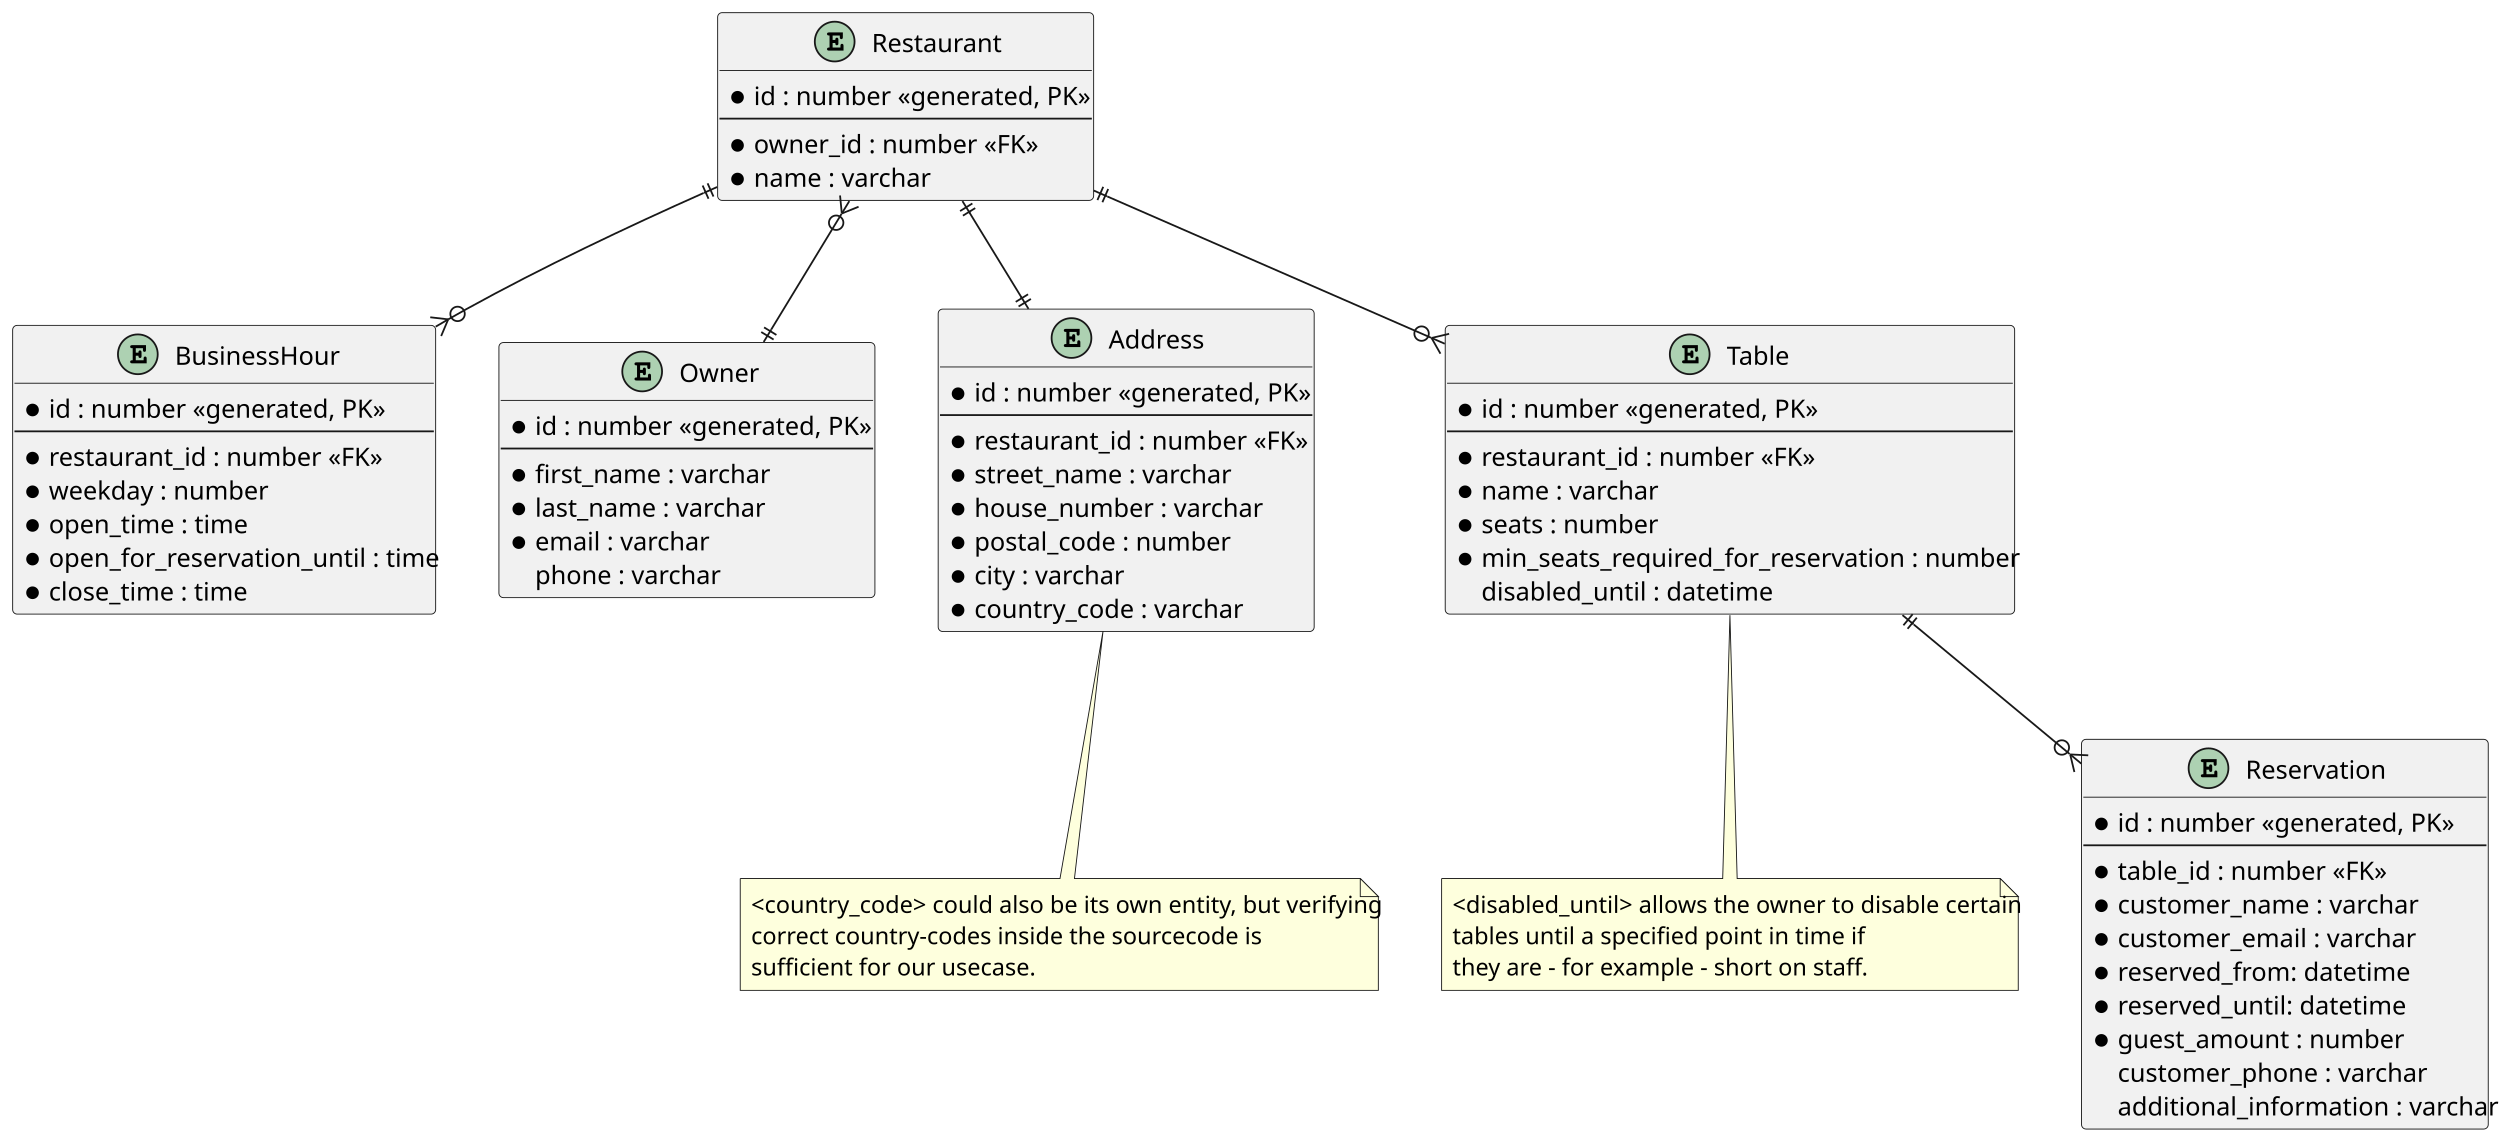
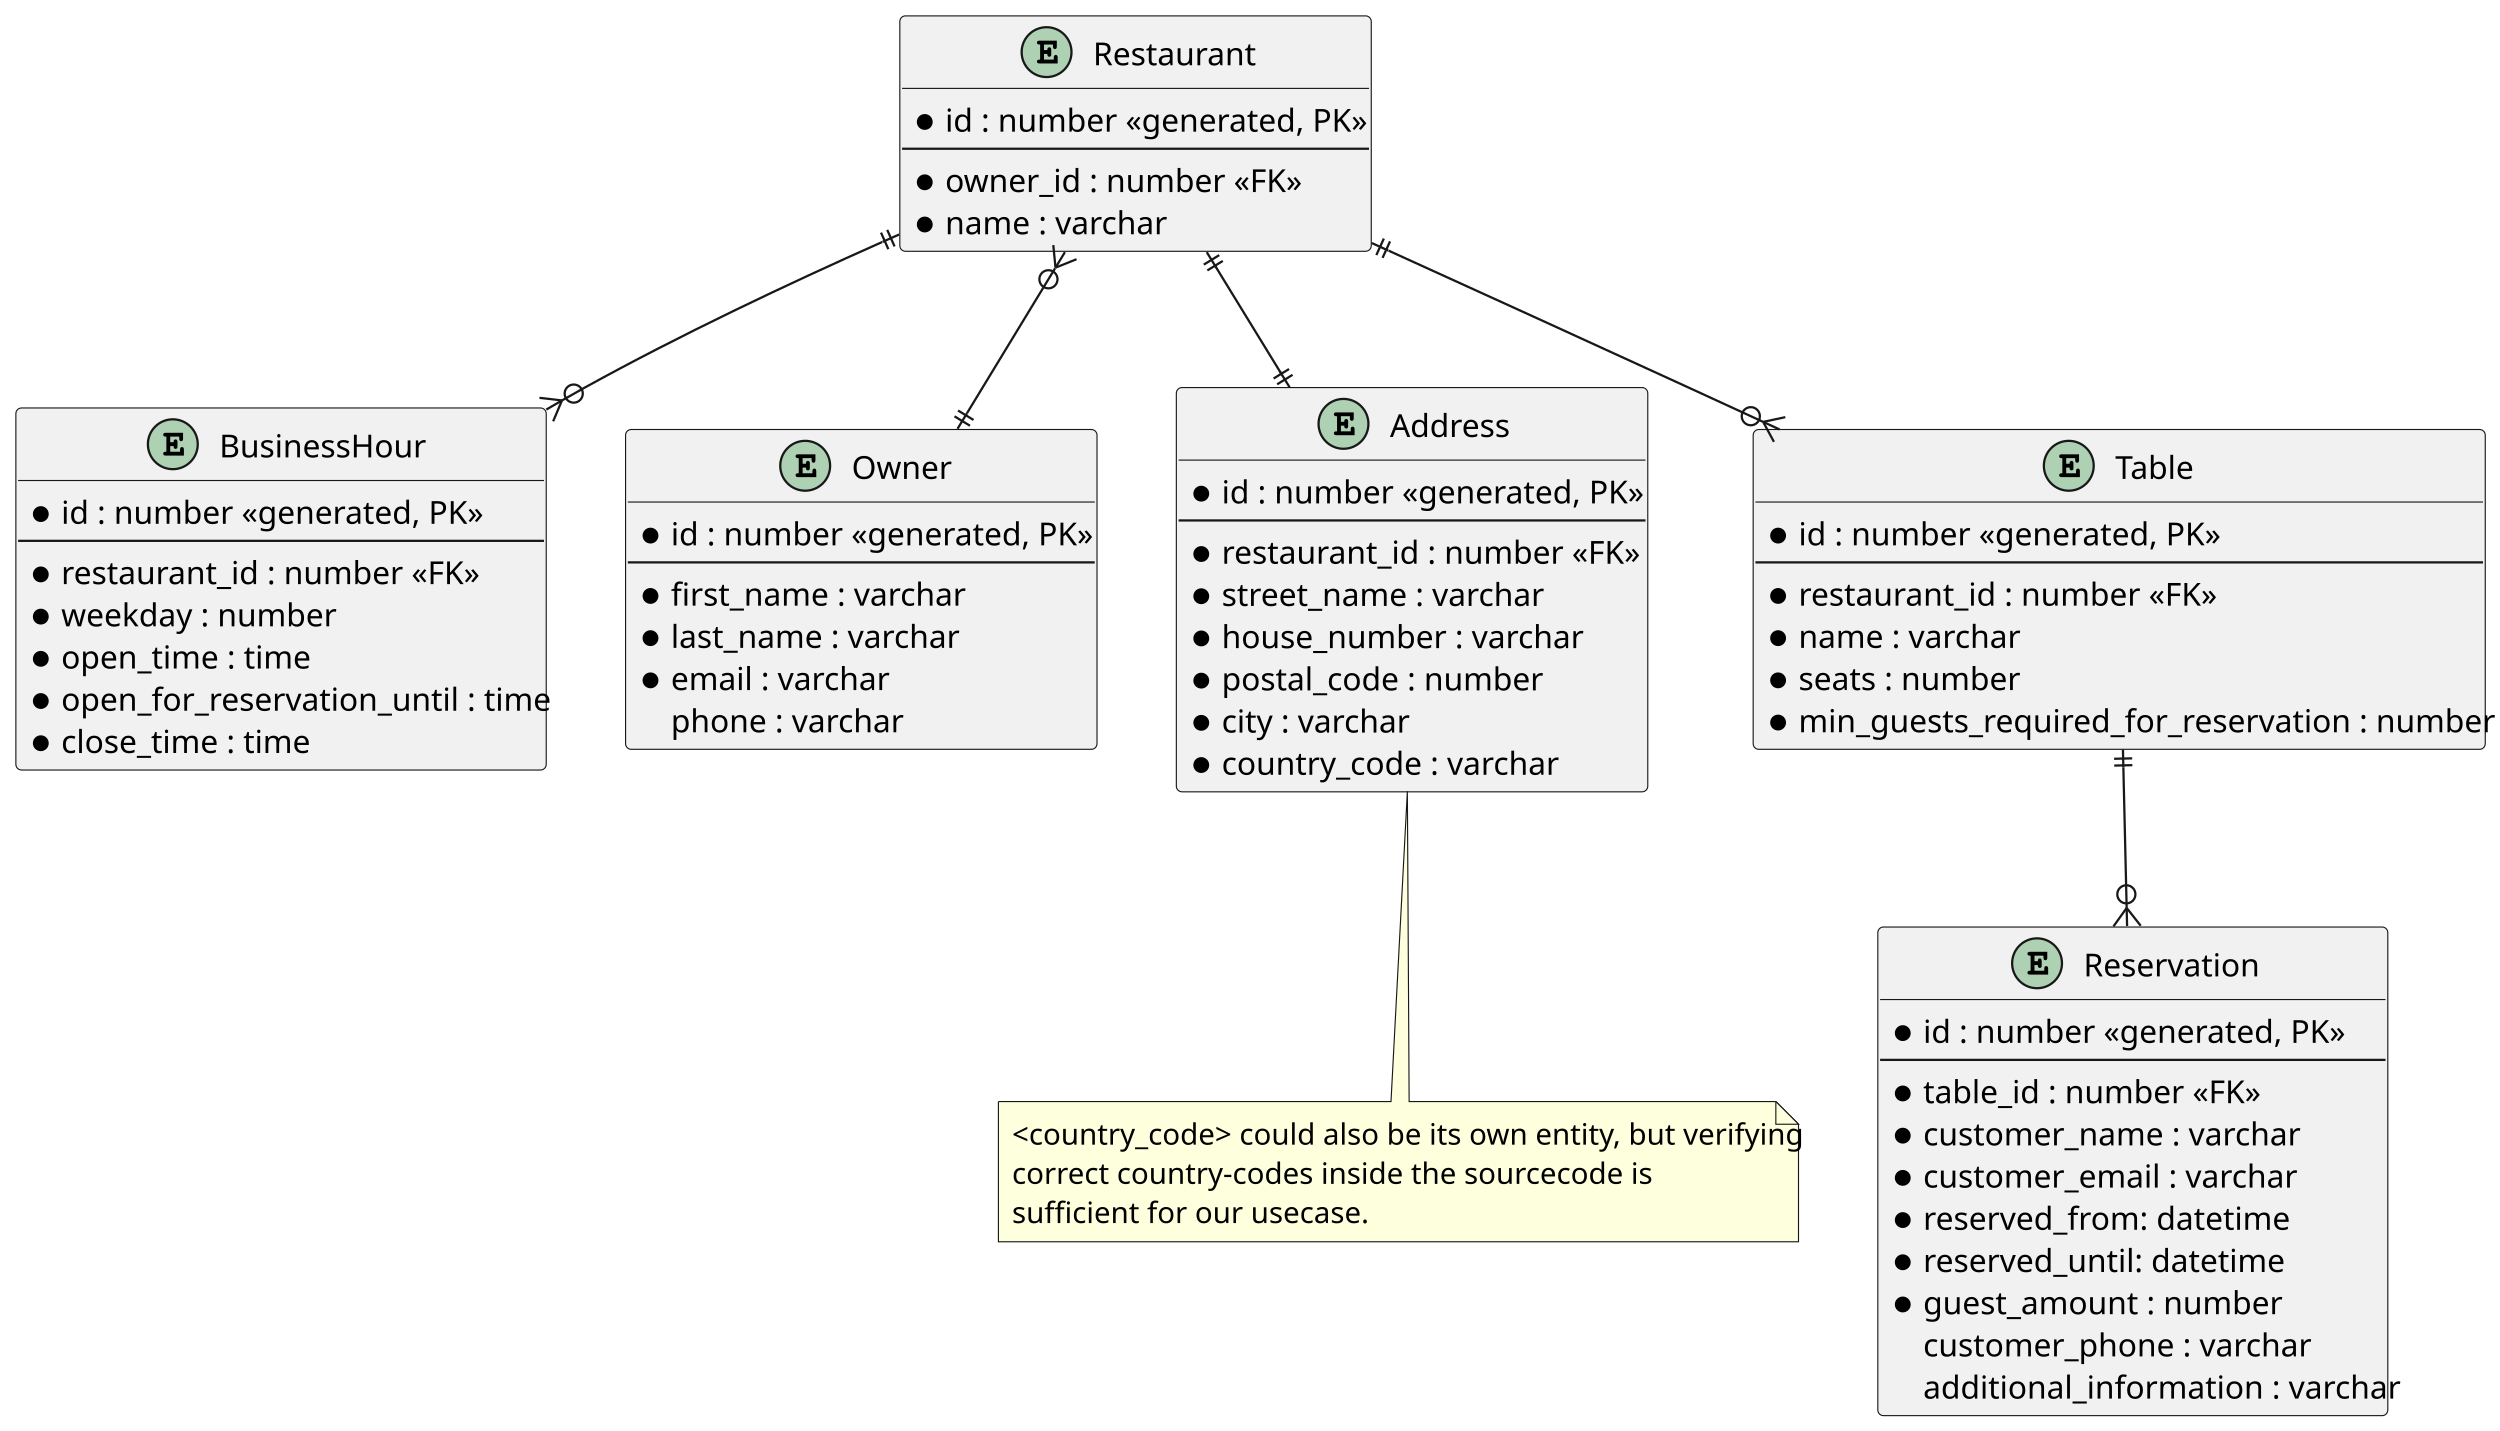
- <svg xmlns="http://www.w3.org/2000/svg" contentStyleType="text/css" height="631px" preserveAspectRatio="none" style="width:1383px;height:631px;background:#FFFFFF;" version="1.1" viewBox="0 0 1383 631" width="1383px" zoomAndPan="magnify">
+ <svg xmlns="http://www.w3.org/2000/svg" contentStyleType="text/css" height="631px" preserveAspectRatio="none" style="width:1103px;height:631px;background:#FFFFFF;" version="1.1" viewBox="0 0 1103 631" width="1103px" zoomAndPan="magnify">
  <defs />
  <g>
    <g id="elem_Restaurant">
      <rect codeLine="2" fill="#F1F1F1" height="103.863" id="Restaurant" rx="2.5" ry="2.5" style="stroke:#181818;stroke-width:0.5;" width="208" x="397" y="7" />
      <ellipse cx="461.75" cy="23" fill="#ADD1B2" rx="11" ry="11" style="stroke:#181818;stroke-width:1.0;" />
      <path d="M460.609,23.797 L460.609,26.297 L464.938,26.297 L464.938,25.375 Q464.938,24.766 465.172,24.5 Q465.422,24.234 465.797,24.234 Q466.172,24.234 466.406,24.5 Q466.641,24.766 466.641,25.375 L466.641,28 L458.641,28 Q458.016,28 457.75,27.766 Q457.5,27.531 457.5,27.141 Q457.5,26.766 457.766,26.531 Q458.031,26.297 458.641,26.297 L458.906,26.297 L458.906,19.641 L458.641,19.641 Q458.016,19.641 457.75,19.406 Q457.5,19.172 457.5,18.781 Q457.5,18.406 457.75,18.172 Q458.016,17.938 458.641,17.938 L466.266,17.938 L466.266,20.531 Q466.266,21.141 466.031,21.406 Q465.812,21.656 465.422,21.656 Q465.047,21.656 464.812,21.406 Q464.578,21.141 464.578,20.531 L464.578,19.641 L460.609,19.641 L460.609,22.094 L462.094,22.094 Q462.094,21.438 462.219,21.25 Q462.484,20.844 462.953,20.844 Q463.328,20.844 463.562,21.109 Q463.797,21.359 463.797,21.969 L463.797,23.938 Q463.797,24.484 463.672,24.672 Q463.406,25.062 462.953,25.062 Q462.484,25.062 462.219,24.656 Q462.094,24.469 462.094,23.797 L460.609,23.797 Z " fill="#000000" />
      <text fill="#000000" font-family="sans-serif" font-size="14" lengthAdjust="spacing" textLength="70" x="482.25" y="28.797">Restaurant</text>
      <line style="stroke:#181818;stroke-width:0.5;" x1="398" x2="604" y1="39" y2="39" />
      <ellipse cx="408" cy="53.81" fill="#000000" rx="3" ry="3" style="stroke:#000000;stroke-width:1.0;" />
      <text fill="#000000" font-family="sans-serif" font-size="14" lengthAdjust="spacing" textLength="182" x="417" y="58.107">id : number «generated, PK»</text>
      <line style="stroke:#181818;stroke-width:1.0;" x1="398" x2="604" y1="65.621" y2="65.621" />
      <ellipse cx="408" cy="80.432" fill="#000000" rx="3" ry="3" style="stroke:#000000;stroke-width:1.0;" />
      <text fill="#000000" font-family="sans-serif" font-size="14" lengthAdjust="spacing" textLength="155" x="417" y="84.728">owner_id : number «FK»</text>
      <ellipse cx="408" cy="99.053" fill="#000000" rx="3" ry="3" style="stroke:#000000;stroke-width:1.0;" />
      <text fill="#000000" font-family="sans-serif" font-size="14" lengthAdjust="spacing" textLength="95" x="417" y="103.35">name : varchar</text>
    </g>
    <g id="elem_BusinessHour">
      <rect codeLine="9" fill="#F1F1F1" height="159.727" id="BusinessHour" rx="2.5" ry="2.5" style="stroke:#181818;stroke-width:0.5;" width="234" x="7" y="180" />
      <ellipse cx="76.25" cy="196" fill="#ADD1B2" rx="11" ry="11" style="stroke:#181818;stroke-width:1.0;" />
      <path d="M75.109,196.797 L75.109,199.297 L79.438,199.297 L79.438,198.375 Q79.438,197.766 79.672,197.5 Q79.922,197.234 80.297,197.234 Q80.672,197.234 80.906,197.5 Q81.141,197.766 81.141,198.375 L81.141,201 L73.141,201 Q72.516,201 72.25,200.766 Q72,200.531 72,200.141 Q72,199.766 72.266,199.531 Q72.531,199.297 73.141,199.297 L73.406,199.297 L73.406,192.641 L73.141,192.641 Q72.516,192.641 72.25,192.406 Q72,192.172 72,191.781 Q72,191.406 72.25,191.172 Q72.516,190.938 73.141,190.938 L80.766,190.938 L80.766,193.531 Q80.766,194.141 80.531,194.406 Q80.312,194.656 79.922,194.656 Q79.547,194.656 79.312,194.406 Q79.078,194.141 79.078,193.531 L79.078,192.641 L75.109,192.641 L75.109,195.094 L76.594,195.094 Q76.594,194.438 76.719,194.25 Q76.984,193.844 77.453,193.844 Q77.828,193.844 78.062,194.109 Q78.297,194.359 78.297,194.969 L78.297,196.938 Q78.297,197.484 78.172,197.672 Q77.906,198.062 77.453,198.062 Q76.984,198.062 76.719,197.656 Q76.594,197.469 76.594,196.797 L75.109,196.797 Z " fill="#000000" />
      <text fill="#000000" font-family="sans-serif" font-size="14" lengthAdjust="spacing" textLength="87" x="96.75" y="201.797">BusinessHour</text>
      <line style="stroke:#181818;stroke-width:0.5;" x1="8" x2="240" y1="212" y2="212" />
      <ellipse cx="18" cy="226.81" fill="#000000" rx="3" ry="3" style="stroke:#000000;stroke-width:1.0;" />
      <text fill="#000000" font-family="sans-serif" font-size="14" lengthAdjust="spacing" textLength="182" x="27" y="231.107">id : number «generated, PK»</text>
      <line style="stroke:#181818;stroke-width:1.0;" x1="8" x2="240" y1="238.621" y2="238.621" />
      <ellipse cx="18" cy="253.432" fill="#000000" rx="3" ry="3" style="stroke:#000000;stroke-width:1.0;" />
      <text fill="#000000" font-family="sans-serif" font-size="14" lengthAdjust="spacing" textLength="182" x="27" y="257.728">restaurant_id : number «FK»</text>
      <ellipse cx="18" cy="272.053" fill="#000000" rx="3" ry="3" style="stroke:#000000;stroke-width:1.0;" />
      <text fill="#000000" font-family="sans-serif" font-size="14" lengthAdjust="spacing" textLength="115" x="27" y="276.35">weekday : number</text>
      <ellipse cx="18" cy="290.674" fill="#000000" rx="3" ry="3" style="stroke:#000000;stroke-width:1.0;" />
      <text fill="#000000" font-family="sans-serif" font-size="14" lengthAdjust="spacing" textLength="104" x="27" y="294.971">open_time : time</text>
      <ellipse cx="18" cy="309.295" fill="#000000" rx="3" ry="3" style="stroke:#000000;stroke-width:1.0;" />
      <text fill="#000000" font-family="sans-serif" font-size="14" lengthAdjust="spacing" textLength="208" x="27" y="313.592">open_for_reservation_until : time</text>
      <ellipse cx="18" cy="327.916" fill="#000000" rx="3" ry="3" style="stroke:#000000;stroke-width:1.0;" />
      <text fill="#000000" font-family="sans-serif" font-size="14" lengthAdjust="spacing" textLength="105" x="27" y="332.213">close_time : time</text>
    </g>
    <g id="elem_Owner">
      <rect codeLine="19" fill="#F1F1F1" height="141.106" id="Owner" rx="2.5" ry="2.5" style="stroke:#181818;stroke-width:0.5;" width="208" x="276" y="189.5" />
      <ellipse cx="355.25" cy="205.5" fill="#ADD1B2" rx="11" ry="11" style="stroke:#181818;stroke-width:1.0;" />
      <path d="M354.109,206.297 L354.109,208.797 L358.438,208.797 L358.438,207.875 Q358.438,207.266 358.672,207 Q358.922,206.734 359.297,206.734 Q359.672,206.734 359.906,207 Q360.141,207.266 360.141,207.875 L360.141,210.5 L352.141,210.5 Q351.516,210.5 351.25,210.266 Q351,210.031 351,209.641 Q351,209.266 351.266,209.031 Q351.531,208.797 352.141,208.797 L352.406,208.797 L352.406,202.141 L352.141,202.141 Q351.516,202.141 351.25,201.906 Q351,201.672 351,201.281 Q351,200.906 351.25,200.672 Q351.516,200.438 352.141,200.438 L359.766,200.438 L359.766,203.031 Q359.766,203.641 359.531,203.906 Q359.312,204.156 358.922,204.156 Q358.547,204.156 358.312,203.906 Q358.078,203.641 358.078,203.031 L358.078,202.141 L354.109,202.141 L354.109,204.594 L355.594,204.594 Q355.594,203.938 355.719,203.75 Q355.984,203.344 356.453,203.344 Q356.828,203.344 357.062,203.609 Q357.297,203.859 357.297,204.469 L357.297,206.438 Q357.297,206.984 357.172,207.172 Q356.906,207.562 356.453,207.562 Q355.984,207.562 355.719,207.156 Q355.594,206.969 355.594,206.297 L354.109,206.297 Z " fill="#000000" />
      <text fill="#000000" font-family="sans-serif" font-size="14" lengthAdjust="spacing" textLength="41" x="375.75" y="211.297">Owner</text>
      <line style="stroke:#181818;stroke-width:0.5;" x1="277" x2="483" y1="221.5" y2="221.5" />
      <ellipse cx="287" cy="236.31" fill="#000000" rx="3" ry="3" style="stroke:#000000;stroke-width:1.0;" />
      <text fill="#000000" font-family="sans-serif" font-size="14" lengthAdjust="spacing" textLength="182" x="296" y="240.607">id : number «generated, PK»</text>
      <line style="stroke:#181818;stroke-width:1.0;" x1="277" x2="483" y1="248.121" y2="248.121" />
      <ellipse cx="287" cy="262.932" fill="#000000" rx="3" ry="3" style="stroke:#000000;stroke-width:1.0;" />
      <text fill="#000000" font-family="sans-serif" font-size="14" lengthAdjust="spacing" textLength="126" x="296" y="267.228">first_name : varchar</text>
      <ellipse cx="287" cy="281.553" fill="#000000" rx="3" ry="3" style="stroke:#000000;stroke-width:1.0;" />
      <text fill="#000000" font-family="sans-serif" font-size="14" lengthAdjust="spacing" textLength="125" x="296" y="285.85">last_name : varchar</text>
      <ellipse cx="287" cy="300.174" fill="#000000" rx="3" ry="3" style="stroke:#000000;stroke-width:1.0;" />
      <text fill="#000000" font-family="sans-serif" font-size="14" lengthAdjust="spacing" textLength="93" x="296" y="304.471">email : varchar</text>
      <text fill="#000000" font-family="sans-serif" font-size="14" lengthAdjust="spacing" textLength="100" x="296" y="323.092">phone : varchar</text>
    </g>
    <g id="elem_Address">
      <rect codeLine="28" fill="#F1F1F1" height="178.348" id="Address" rx="2.5" ry="2.5" style="stroke:#181818;stroke-width:0.5;" width="208" x="519" y="171" />
      <ellipse cx="592.75" cy="187" fill="#ADD1B2" rx="11" ry="11" style="stroke:#181818;stroke-width:1.0;" />
      <path d="M591.609,187.797 L591.609,190.297 L595.938,190.297 L595.938,189.375 Q595.938,188.766 596.172,188.5 Q596.422,188.234 596.797,188.234 Q597.172,188.234 597.406,188.5 Q597.641,188.766 597.641,189.375 L597.641,192 L589.641,192 Q589.016,192 588.75,191.766 Q588.5,191.531 588.5,191.141 Q588.5,190.766 588.766,190.531 Q589.031,190.297 589.641,190.297 L589.906,190.297 L589.906,183.641 L589.641,183.641 Q589.016,183.641 588.75,183.406 Q588.5,183.172 588.5,182.781 Q588.5,182.406 588.75,182.172 Q589.016,181.938 589.641,181.938 L597.266,181.938 L597.266,184.531 Q597.266,185.141 597.031,185.406 Q596.812,185.656 596.422,185.656 Q596.047,185.656 595.812,185.406 Q595.578,185.141 595.578,184.531 L595.578,183.641 L591.609,183.641 L591.609,186.094 L593.094,186.094 Q593.094,185.438 593.219,185.25 Q593.484,184.844 593.953,184.844 Q594.328,184.844 594.562,185.109 Q594.797,185.359 594.797,185.969 L594.797,187.938 Q594.797,188.484 594.672,188.672 Q594.406,189.062 593.953,189.062 Q593.484,189.062 593.219,188.656 Q593.094,188.469 593.094,187.797 L591.609,187.797 Z " fill="#000000" />
      <text fill="#000000" font-family="sans-serif" font-size="14" lengthAdjust="spacing" textLength="52" x="613.25" y="192.797">Address</text>
      <line style="stroke:#181818;stroke-width:0.5;" x1="520" x2="726" y1="203" y2="203" />
      <ellipse cx="530" cy="217.81" fill="#000000" rx="3" ry="3" style="stroke:#000000;stroke-width:1.0;" />
      <text fill="#000000" font-family="sans-serif" font-size="14" lengthAdjust="spacing" textLength="182" x="539" y="222.107">id : number «generated, PK»</text>
      <line style="stroke:#181818;stroke-width:1.0;" x1="520" x2="726" y1="229.621" y2="229.621" />
      <ellipse cx="530" cy="244.432" fill="#000000" rx="3" ry="3" style="stroke:#000000;stroke-width:1.0;" />
      <text fill="#000000" font-family="sans-serif" font-size="14" lengthAdjust="spacing" textLength="182" x="539" y="248.728">restaurant_id : number «FK»</text>
      <ellipse cx="530" cy="263.053" fill="#000000" rx="3" ry="3" style="stroke:#000000;stroke-width:1.0;" />
      <text fill="#000000" font-family="sans-serif" font-size="14" lengthAdjust="spacing" textLength="139" x="539" y="267.35">street_name : varchar</text>
      <ellipse cx="530" cy="281.674" fill="#000000" rx="3" ry="3" style="stroke:#000000;stroke-width:1.0;" />
      <text fill="#000000" font-family="sans-serif" font-size="14" lengthAdjust="spacing" textLength="155" x="539" y="285.971">house_number : varchar</text>
      <ellipse cx="530" cy="300.295" fill="#000000" rx="3" ry="3" style="stroke:#000000;stroke-width:1.0;" />
      <text fill="#000000" font-family="sans-serif" font-size="14" lengthAdjust="spacing" textLength="137" x="539" y="304.592">postal_code : number</text>
      <ellipse cx="530" cy="318.916" fill="#000000" rx="3" ry="3" style="stroke:#000000;stroke-width:1.0;" />
      <text fill="#000000" font-family="sans-serif" font-size="14" lengthAdjust="spacing" textLength="81" x="539" y="323.213">city : varchar</text>
      <ellipse cx="530" cy="337.537" fill="#000000" rx="3" ry="3" style="stroke:#000000;stroke-width:1.0;" />
      <text fill="#000000" font-family="sans-serif" font-size="14" lengthAdjust="spacing" textLength="146" x="539" y="341.834">country_code : varchar</text>
    </g>
    <g id="elem_GMN6">
-       <path d="M409.5,486 L409.5,547.873 A0,0 0 0 0 409.5,547.873 L762.5,547.873 A0,0 0 0 0 762.5,547.873 L762.5,496 L752.5,486 L594.39,486 L610.21,349.11 L586.39,486 L409.5,486 A0,0 0 0 0 409.5,486 " fill="#FEFFDD" style="stroke:#181818;stroke-width:0.5;" />
-       <path d="M752.5,486 L752.5,496 L762.5,496 L752.5,486 " fill="#FEFFDD" style="stroke:#181818;stroke-width:0.5;" />
-       <text fill="#000000" font-family="sans-serif" font-size="13" lengthAdjust="spacing" textLength="332" x="415.5" y="505.028">&lt;country_code&gt; could also be its own entity, but verifying</text>
-       <text fill="#000000" font-family="sans-serif" font-size="13" lengthAdjust="spacing" textLength="271" x="415.5" y="522.319">correct country-codes inside the sourcecode is</text>
-       <text fill="#000000" font-family="sans-serif" font-size="13" lengthAdjust="spacing" textLength="148" x="415.5" y="539.61">sufficient for our usecase.</text>
+       <path d="M440.5,486 L440.5,547.873 A0,0 0 0 0 440.5,547.873 L793.5,547.873 A0,0 0 0 0 793.5,547.873 L793.5,496 L783.5,486 L621.71,486 L620.93,349.11 L613.71,486 L440.5,486 A0,0 0 0 0 440.5,486 " fill="#FEFFDD" style="stroke:#181818;stroke-width:0.5;" />
+       <path d="M783.5,486 L783.5,496 L793.5,496 L783.5,486 " fill="#FEFFDD" style="stroke:#181818;stroke-width:0.5;" />
+       <text fill="#000000" font-family="sans-serif" font-size="13" lengthAdjust="spacing" textLength="332" x="446.5" y="505.028">&lt;country_code&gt; could also be its own entity, but verifying</text>
+       <text fill="#000000" font-family="sans-serif" font-size="13" lengthAdjust="spacing" textLength="271" x="446.5" y="522.319">correct country-codes inside the sourcecode is</text>
+       <text fill="#000000" font-family="sans-serif" font-size="13" lengthAdjust="spacing" textLength="148" x="446.5" y="539.61">sufficient for our usecase.</text>
    </g>
    <g id="elem_Table">
-       <rect codeLine="40" fill="#F1F1F1" height="159.727" id="Table" rx="2.5" ry="2.5" style="stroke:#181818;stroke-width:0.5;" width="315" x="799.5" y="180" />
-       <ellipse cx="934.75" cy="196" fill="#ADD1B2" rx="11" ry="11" style="stroke:#181818;stroke-width:1.0;" />
-       <path d="M933.609,196.797 L933.609,199.297 L937.938,199.297 L937.938,198.375 Q937.938,197.766 938.172,197.5 Q938.422,197.234 938.797,197.234 Q939.172,197.234 939.406,197.5 Q939.641,197.766 939.641,198.375 L939.641,201 L931.641,201 Q931.016,201 930.75,200.766 Q930.5,200.531 930.5,200.141 Q930.5,199.766 930.766,199.531 Q931.031,199.297 931.641,199.297 L931.906,199.297 L931.906,192.641 L931.641,192.641 Q931.016,192.641 930.75,192.406 Q930.5,192.172 930.5,191.781 Q930.5,191.406 930.75,191.172 Q931.016,190.938 931.641,190.938 L939.266,190.938 L939.266,193.531 Q939.266,194.141 939.031,194.406 Q938.812,194.656 938.422,194.656 Q938.047,194.656 937.812,194.406 Q937.578,194.141 937.578,193.531 L937.578,192.641 L933.609,192.641 L933.609,195.094 L935.094,195.094 Q935.094,194.438 935.219,194.25 Q935.484,193.844 935.953,193.844 Q936.328,193.844 936.562,194.109 Q936.797,194.359 936.797,194.969 L936.797,196.938 Q936.797,197.484 936.672,197.672 Q936.406,198.062 935.953,198.062 Q935.484,198.062 935.219,197.656 Q935.094,197.469 935.094,196.797 L933.609,196.797 Z " fill="#000000" />
-       <text fill="#000000" font-family="sans-serif" font-size="14" lengthAdjust="spacing" textLength="36" x="955.25" y="201.797">Table</text>
-       <line style="stroke:#181818;stroke-width:0.5;" x1="800.5" x2="1113.5" y1="212" y2="212" />
-       <ellipse cx="810.5" cy="226.81" fill="#000000" rx="3" ry="3" style="stroke:#000000;stroke-width:1.0;" />
-       <text fill="#000000" font-family="sans-serif" font-size="14" lengthAdjust="spacing" textLength="182" x="819.5" y="231.107">id : number «generated, PK»</text>
-       <line style="stroke:#181818;stroke-width:1.0;" x1="800.5" x2="1113.5" y1="238.621" y2="238.621" />
-       <ellipse cx="810.5" cy="253.432" fill="#000000" rx="3" ry="3" style="stroke:#000000;stroke-width:1.0;" />
-       <text fill="#000000" font-family="sans-serif" font-size="14" lengthAdjust="spacing" textLength="182" x="819.5" y="257.728">restaurant_id : number «FK»</text>
-       <ellipse cx="810.5" cy="272.053" fill="#000000" rx="3" ry="3" style="stroke:#000000;stroke-width:1.0;" />
-       <text fill="#000000" font-family="sans-serif" font-size="14" lengthAdjust="spacing" textLength="95" x="819.5" y="276.35">name : varchar</text>
-       <ellipse cx="810.5" cy="290.674" fill="#000000" rx="3" ry="3" style="stroke:#000000;stroke-width:1.0;" />
-       <text fill="#000000" font-family="sans-serif" font-size="14" lengthAdjust="spacing" textLength="94" x="819.5" y="294.971">seats : number</text>
-       <ellipse cx="810.5" cy="309.295" fill="#000000" rx="3" ry="3" style="stroke:#000000;stroke-width:1.0;" />
-       <text fill="#000000" font-family="sans-serif" font-size="14" lengthAdjust="spacing" textLength="289" x="819.5" y="313.592">min_seats_required_for_reservation : number</text>
-       <text fill="#000000" font-family="sans-serif" font-size="14" lengthAdjust="spacing" textLength="153" x="819.5" y="332.213">disabled_until : datetime</text>
-     </g>
-     <g id="elem_GMN10">
-       <path d="M797.5,486 L797.5,547.873 A0,0 0 0 0 797.5,547.873 L1116.5,547.873 A0,0 0 0 0 1116.5,547.873 L1116.5,496 L1106.5,486 L961,486 L957,340.29 L953,486 L797.5,486 A0,0 0 0 0 797.5,486 " fill="#FEFFDD" style="stroke:#181818;stroke-width:0.5;" />
-       <path d="M1106.5,486 L1106.5,496 L1116.5,496 L1106.5,486 " fill="#FEFFDD" style="stroke:#181818;stroke-width:0.5;" />
-       <text fill="#000000" font-family="sans-serif" font-size="13" lengthAdjust="spacing" textLength="298" x="803.5" y="505.028">&lt;disabled_until&gt; allows the owner to disable certain</text>
-       <text fill="#000000" font-family="sans-serif" font-size="13" lengthAdjust="spacing" textLength="214" x="803.5" y="522.319">tables until a specified point in time if</text>
-       <text fill="#000000" font-family="sans-serif" font-size="13" lengthAdjust="spacing" textLength="217" x="803.5" y="539.61">they are - for example - short on staff.</text>
+       <rect codeLine="40" fill="#F1F1F1" height="141.106" id="Table" rx="2.5" ry="2.5" style="stroke:#181818;stroke-width:0.5;" width="323" x="773.5" y="189.5" />
+       <ellipse cx="912.75" cy="205.5" fill="#ADD1B2" rx="11" ry="11" style="stroke:#181818;stroke-width:1.0;" />
+       <path d="M911.609,206.297 L911.609,208.797 L915.938,208.797 L915.938,207.875 Q915.938,207.266 916.172,207 Q916.422,206.734 916.797,206.734 Q917.172,206.734 917.406,207 Q917.641,207.266 917.641,207.875 L917.641,210.5 L909.641,210.5 Q909.016,210.5 908.75,210.266 Q908.5,210.031 908.5,209.641 Q908.5,209.266 908.766,209.031 Q909.031,208.797 909.641,208.797 L909.906,208.797 L909.906,202.141 L909.641,202.141 Q909.016,202.141 908.75,201.906 Q908.5,201.672 908.5,201.281 Q908.5,200.906 908.75,200.672 Q909.016,200.438 909.641,200.438 L917.266,200.438 L917.266,203.031 Q917.266,203.641 917.031,203.906 Q916.812,204.156 916.422,204.156 Q916.047,204.156 915.812,203.906 Q915.578,203.641 915.578,203.031 L915.578,202.141 L911.609,202.141 L911.609,204.594 L913.094,204.594 Q913.094,203.938 913.219,203.75 Q913.484,203.344 913.953,203.344 Q914.328,203.344 914.562,203.609 Q914.797,203.859 914.797,204.469 L914.797,206.438 Q914.797,206.984 914.672,207.172 Q914.406,207.562 913.953,207.562 Q913.484,207.562 913.219,207.156 Q913.094,206.969 913.094,206.297 L911.609,206.297 Z " fill="#000000" />
+       <text fill="#000000" font-family="sans-serif" font-size="14" lengthAdjust="spacing" textLength="36" x="933.25" y="211.297">Table</text>
+       <line style="stroke:#181818;stroke-width:0.5;" x1="774.5" x2="1095.5" y1="221.5" y2="221.5" />
+       <ellipse cx="784.5" cy="236.31" fill="#000000" rx="3" ry="3" style="stroke:#000000;stroke-width:1.0;" />
+       <text fill="#000000" font-family="sans-serif" font-size="14" lengthAdjust="spacing" textLength="182" x="793.5" y="240.607">id : number «generated, PK»</text>
+       <line style="stroke:#181818;stroke-width:1.0;" x1="774.5" x2="1095.5" y1="248.121" y2="248.121" />
+       <ellipse cx="784.5" cy="262.932" fill="#000000" rx="3" ry="3" style="stroke:#000000;stroke-width:1.0;" />
+       <text fill="#000000" font-family="sans-serif" font-size="14" lengthAdjust="spacing" textLength="182" x="793.5" y="267.228">restaurant_id : number «FK»</text>
+       <ellipse cx="784.5" cy="281.553" fill="#000000" rx="3" ry="3" style="stroke:#000000;stroke-width:1.0;" />
+       <text fill="#000000" font-family="sans-serif" font-size="14" lengthAdjust="spacing" textLength="95" x="793.5" y="285.85">name : varchar</text>
+       <ellipse cx="784.5" cy="300.174" fill="#000000" rx="3" ry="3" style="stroke:#000000;stroke-width:1.0;" />
+       <text fill="#000000" font-family="sans-serif" font-size="14" lengthAdjust="spacing" textLength="94" x="793.5" y="304.471">seats : number</text>
+       <ellipse cx="784.5" cy="318.795" fill="#000000" rx="3" ry="3" style="stroke:#000000;stroke-width:1.0;" />
+       <text fill="#000000" font-family="sans-serif" font-size="14" lengthAdjust="spacing" textLength="297" x="793.5" y="323.092">min_guests_required_for_reservation : number</text>
    </g>
    <g id="elem_Reservation">
-       <rect codeLine="51" fill="#F1F1F1" height="215.59" id="Reservation" rx="2.5" ry="2.5" style="stroke:#181818;stroke-width:0.5;" width="225" x="1151.5" y="409" />
-       <ellipse cx="1221.75" cy="425" fill="#ADD1B2" rx="11" ry="11" style="stroke:#181818;stroke-width:1.0;" />
-       <path d="M1220.609,425.797 L1220.609,428.297 L1224.938,428.297 L1224.938,427.375 Q1224.938,426.766 1225.172,426.5 Q1225.422,426.234 1225.797,426.234 Q1226.172,426.234 1226.406,426.5 Q1226.641,426.766 1226.641,427.375 L1226.641,430 L1218.641,430 Q1218.016,430 1217.75,429.766 Q1217.5,429.531 1217.5,429.141 Q1217.5,428.766 1217.766,428.531 Q1218.031,428.297 1218.641,428.297 L1218.906,428.297 L1218.906,421.641 L1218.641,421.641 Q1218.016,421.641 1217.75,421.406 Q1217.5,421.172 1217.5,420.781 Q1217.5,420.406 1217.75,420.172 Q1218.016,419.938 1218.641,419.938 L1226.266,419.938 L1226.266,422.531 Q1226.266,423.141 1226.031,423.406 Q1225.812,423.656 1225.422,423.656 Q1225.047,423.656 1224.812,423.406 Q1224.578,423.141 1224.578,422.531 L1224.578,421.641 L1220.609,421.641 L1220.609,424.094 L1222.094,424.094 Q1222.094,423.438 1222.219,423.25 Q1222.484,422.844 1222.953,422.844 Q1223.328,422.844 1223.562,423.109 Q1223.797,423.359 1223.797,423.969 L1223.797,425.938 Q1223.797,426.484 1223.672,426.672 Q1223.406,427.062 1222.953,427.062 Q1222.484,427.062 1222.219,426.656 Q1222.094,426.469 1222.094,425.797 L1220.609,425.797 Z " fill="#000000" />
-       <text fill="#000000" font-family="sans-serif" font-size="14" lengthAdjust="spacing" textLength="76" x="1242.25" y="430.797">Reservation</text>
-       <line style="stroke:#181818;stroke-width:0.5;" x1="1152.5" x2="1375.5" y1="441" y2="441" />
-       <ellipse cx="1162.5" cy="455.81" fill="#000000" rx="3" ry="3" style="stroke:#000000;stroke-width:1.0;" />
-       <text fill="#000000" font-family="sans-serif" font-size="14" lengthAdjust="spacing" textLength="182" x="1171.5" y="460.107">id : number «generated, PK»</text>
-       <line style="stroke:#181818;stroke-width:1.0;" x1="1152.5" x2="1375.5" y1="467.621" y2="467.621" />
-       <ellipse cx="1162.5" cy="482.432" fill="#000000" rx="3" ry="3" style="stroke:#000000;stroke-width:1.0;" />
-       <text fill="#000000" font-family="sans-serif" font-size="14" lengthAdjust="spacing" textLength="148" x="1171.5" y="486.728">table_id : number «FK»</text>
-       <ellipse cx="1162.5" cy="501.053" fill="#000000" rx="3" ry="3" style="stroke:#000000;stroke-width:1.0;" />
-       <text fill="#000000" font-family="sans-serif" font-size="14" lengthAdjust="spacing" textLength="161" x="1171.5" y="505.35">customer_name : varchar</text>
-       <ellipse cx="1162.5" cy="519.674" fill="#000000" rx="3" ry="3" style="stroke:#000000;stroke-width:1.0;" />
-       <text fill="#000000" font-family="sans-serif" font-size="14" lengthAdjust="spacing" textLength="159" x="1171.5" y="523.971">customer_email : varchar</text>
-       <ellipse cx="1162.5" cy="538.295" fill="#000000" rx="3" ry="3" style="stroke:#000000;stroke-width:1.0;" />
-       <text fill="#000000" font-family="sans-serif" font-size="14" lengthAdjust="spacing" textLength="154" x="1171.5" y="542.592">reserved_from: datetime</text>
-       <ellipse cx="1162.5" cy="556.916" fill="#000000" rx="3" ry="3" style="stroke:#000000;stroke-width:1.0;" />
-       <text fill="#000000" font-family="sans-serif" font-size="14" lengthAdjust="spacing" textLength="152" x="1171.5" y="561.213">reserved_until: datetime</text>
-       <ellipse cx="1162.5" cy="575.537" fill="#000000" rx="3" ry="3" style="stroke:#000000;stroke-width:1.0;" />
-       <text fill="#000000" font-family="sans-serif" font-size="14" lengthAdjust="spacing" textLength="150" x="1171.5" y="579.834">guest_amount : number</text>
-       <text fill="#000000" font-family="sans-serif" font-size="14" lengthAdjust="spacing" textLength="166" x="1171.5" y="598.455">customer_phone : varchar</text>
-       <text fill="#000000" font-family="sans-serif" font-size="14" lengthAdjust="spacing" textLength="199" x="1171.5" y="617.076">additional_information : varchar</text>
+       <rect codeLine="49" fill="#F1F1F1" height="215.59" id="Reservation" rx="2.5" ry="2.5" style="stroke:#181818;stroke-width:0.5;" width="225" x="828.5" y="409" />
+       <ellipse cx="898.75" cy="425" fill="#ADD1B2" rx="11" ry="11" style="stroke:#181818;stroke-width:1.0;" />
+       <path d="M897.609,425.797 L897.609,428.297 L901.938,428.297 L901.938,427.375 Q901.938,426.766 902.172,426.5 Q902.422,426.234 902.797,426.234 Q903.172,426.234 903.406,426.5 Q903.641,426.766 903.641,427.375 L903.641,430 L895.641,430 Q895.016,430 894.75,429.766 Q894.5,429.531 894.5,429.141 Q894.5,428.766 894.766,428.531 Q895.031,428.297 895.641,428.297 L895.906,428.297 L895.906,421.641 L895.641,421.641 Q895.016,421.641 894.75,421.406 Q894.5,421.172 894.5,420.781 Q894.5,420.406 894.75,420.172 Q895.016,419.938 895.641,419.938 L903.266,419.938 L903.266,422.531 Q903.266,423.141 903.031,423.406 Q902.812,423.656 902.422,423.656 Q902.047,423.656 901.812,423.406 Q901.578,423.141 901.578,422.531 L901.578,421.641 L897.609,421.641 L897.609,424.094 L899.094,424.094 Q899.094,423.438 899.219,423.25 Q899.484,422.844 899.953,422.844 Q900.328,422.844 900.562,423.109 Q900.797,423.359 900.797,423.969 L900.797,425.938 Q900.797,426.484 900.672,426.672 Q900.406,427.062 899.953,427.062 Q899.484,427.062 899.219,426.656 Q899.094,426.469 899.094,425.797 L897.609,425.797 Z " fill="#000000" />
+       <text fill="#000000" font-family="sans-serif" font-size="14" lengthAdjust="spacing" textLength="76" x="919.25" y="430.797">Reservation</text>
+       <line style="stroke:#181818;stroke-width:0.5;" x1="829.5" x2="1052.5" y1="441" y2="441" />
+       <ellipse cx="839.5" cy="455.81" fill="#000000" rx="3" ry="3" style="stroke:#000000;stroke-width:1.0;" />
+       <text fill="#000000" font-family="sans-serif" font-size="14" lengthAdjust="spacing" textLength="182" x="848.5" y="460.107">id : number «generated, PK»</text>
+       <line style="stroke:#181818;stroke-width:1.0;" x1="829.5" x2="1052.5" y1="467.621" y2="467.621" />
+       <ellipse cx="839.5" cy="482.432" fill="#000000" rx="3" ry="3" style="stroke:#000000;stroke-width:1.0;" />
+       <text fill="#000000" font-family="sans-serif" font-size="14" lengthAdjust="spacing" textLength="148" x="848.5" y="486.728">table_id : number «FK»</text>
+       <ellipse cx="839.5" cy="501.053" fill="#000000" rx="3" ry="3" style="stroke:#000000;stroke-width:1.0;" />
+       <text fill="#000000" font-family="sans-serif" font-size="14" lengthAdjust="spacing" textLength="161" x="848.5" y="505.35">customer_name : varchar</text>
+       <ellipse cx="839.5" cy="519.674" fill="#000000" rx="3" ry="3" style="stroke:#000000;stroke-width:1.0;" />
+       <text fill="#000000" font-family="sans-serif" font-size="14" lengthAdjust="spacing" textLength="159" x="848.5" y="523.971">customer_email : varchar</text>
+       <ellipse cx="839.5" cy="538.295" fill="#000000" rx="3" ry="3" style="stroke:#000000;stroke-width:1.0;" />
+       <text fill="#000000" font-family="sans-serif" font-size="14" lengthAdjust="spacing" textLength="154" x="848.5" y="542.592">reserved_from: datetime</text>
+       <ellipse cx="839.5" cy="556.916" fill="#000000" rx="3" ry="3" style="stroke:#000000;stroke-width:1.0;" />
+       <text fill="#000000" font-family="sans-serif" font-size="14" lengthAdjust="spacing" textLength="152" x="848.5" y="561.213">reserved_until: datetime</text>
+       <ellipse cx="839.5" cy="575.537" fill="#000000" rx="3" ry="3" style="stroke:#000000;stroke-width:1.0;" />
+       <text fill="#000000" font-family="sans-serif" font-size="14" lengthAdjust="spacing" textLength="150" x="848.5" y="579.834">guest_amount : number</text>
+       <text fill="#000000" font-family="sans-serif" font-size="14" lengthAdjust="spacing" textLength="166" x="848.5" y="598.455">customer_phone : varchar</text>
+       <text fill="#000000" font-family="sans-serif" font-size="14" lengthAdjust="spacing" textLength="199" x="848.5" y="617.076">additional_information : varchar</text>
    </g>
    <g id="link_Restaurant_Owner">
-       <path codeLine="64" d="M465.53,118.33 C453.36,138.35 439.54,161.08 426.62,182.33 " fill="none" id="Restaurant-Owner" style="stroke:#181818;stroke-width:1.0;" />
+       <path codeLine="62" d="M465.53,118.33 C453.36,138.35 439.54,161.08 426.62,182.33 " fill="none" id="Restaurant-Owner" style="stroke:#181818;stroke-width:1.0;" />
      <line style="stroke:#181818;stroke-width:1.0;" x1="465.686" x2="464.712" y1="118.087" y2="108.135" />
      <line style="stroke:#181818;stroke-width:1.0;" x1="465.686" x2="474.968" y1="118.087" y2="114.365" />
      <line style="stroke:#181818;stroke-width:1.0;" x1="465.686" x2="469.84" y1="118.087" y2="111.25" />
      <ellipse cx="462.571" cy="123.215" fill="none" rx="4" ry="4" style="stroke:#181818;stroke-width:1.0;" />
      <line style="stroke:#181818;stroke-width:1.0;" x1="427.957" x2="421.123" y1="187.843" y2="183.683" />
      <line style="stroke:#181818;stroke-width:1.0;" x1="429.517" x2="422.683" y1="185.281" y2="181.121" />
      <line style="stroke:#181818;stroke-width:1.0;" x1="426.62" x2="422.46" y1="182.347" y2="189.18" />
    </g>
    <g id="link_Restaurant_BusinessHour">
-       <path codeLine="65" d="M389.24,106.76 C347.37,125.39 299.84,147.88 258,171 C254.67,172.84 251.32,174.73 247.95,176.67 " fill="none" id="Restaurant-BusinessHour" style="stroke:#181818;stroke-width:1.0;" />
+       <path codeLine="63" d="M389.24,106.76 C347.37,125.39 299.84,147.88 258,171 C254.67,172.84 251.32,174.73 247.95,176.67 " fill="none" id="Restaurant-BusinessHour" style="stroke:#181818;stroke-width:1.0;" />
      <line style="stroke:#181818;stroke-width:1.0;" x1="391.442" x2="394.685" y1="101.415" y2="108.728" />
      <line style="stroke:#181818;stroke-width:1.0;" x1="388.7" x2="391.942" y1="102.63" y2="109.944" />
      <line style="stroke:#181818;stroke-width:1.0;" x1="389.407" x2="396.72" y1="106.692" y2="103.45" />
      <line style="stroke:#181818;stroke-width:1.0;" x1="247.942" x2="244.051" y1="176.673" y2="185.884" />
      <line style="stroke:#181818;stroke-width:1.0;" x1="247.942" x2="238.009" y1="176.673" y2="175.516" />
      <line style="stroke:#181818;stroke-width:1.0;" x1="247.942" x2="241.03" y1="176.673" y2="180.7" />
      <ellipse cx="253.126" cy="173.652" fill="none" rx="4" ry="4" style="stroke:#181818;stroke-width:1.0;" />
    </g>
    <g id="link_Restaurant_Address">
-       <path codeLine="66" d="M536.14,117.32 C545.27,132.21 555.35,148.65 565.31,164.9 " fill="none" id="Restaurant-Address" style="stroke:#181818;stroke-width:1.0;" />
+       <path codeLine="64" d="M536.14,117.32 C545.27,132.21 555.35,148.65 565.31,164.9 " fill="none" id="Restaurant-Address" style="stroke:#181818;stroke-width:1.0;" />
      <line style="stroke:#181818;stroke-width:1.0;" x1="531.108" x2="537.923" y1="116.752" y2="112.562" />
      <line style="stroke:#181818;stroke-width:1.0;" x1="532.679" x2="539.494" y1="119.308" y2="115.118" />
      <line style="stroke:#181818;stroke-width:1.0;" x1="536.61" x2="532.42" y1="118.065" y2="111.25" />
      <line style="stroke:#181818;stroke-width:1.0;" x1="570.292" x2="563.47" y1="165.37" y2="169.548" />
      <line style="stroke:#181818;stroke-width:1.0;" x1="568.725" x2="561.903" y1="162.811" y2="166.99" />
      <line style="stroke:#181818;stroke-width:1.0;" x1="564.792" x2="568.97" y1="164.048" y2="170.87" />
    </g>
    <g id="link_Restaurant_Table">
-       <path codeLine="68" d="M612.53,108.67 C666.39,132.18 732.11,160.86 791.65,186.84 " fill="none" id="Restaurant-Table" style="stroke:#181818;stroke-width:1.0;" />
-       <line style="stroke:#181818;stroke-width:1.0;" x1="607.105" x2="610.306" y1="110.676" y2="103.345" />
-       <line style="stroke:#181818;stroke-width:1.0;" x1="609.855" x2="613.056" y1="111.877" y2="104.545" />
-       <line style="stroke:#181818;stroke-width:1.0;" x1="612.372" x2="605.04" y1="108.611" y2="105.41" />
-       <line style="stroke:#181818;stroke-width:1.0;" x1="791.918" x2="801.651" y1="186.959" y2="184.661" />
-       <line style="stroke:#181818;stroke-width:1.0;" x1="791.918" x2="796.849" y1="186.959" y2="195.659" />
-       <line style="stroke:#181818;stroke-width:1.0;" x1="791.918" x2="799.25" y1="186.959" y2="190.16" />
-       <ellipse cx="786.42" cy="184.558" fill="none" rx="4" ry="4" style="stroke:#181818;stroke-width:1.0;" />
+       <path codeLine="66" d="M612.68,110.61 C654.25,129.5 701.81,151.17 745,171 C755.71,175.91 766.74,180.99 777.86,186.12 " fill="none" id="Restaurant-Table" style="stroke:#181818;stroke-width:1.0;" />
+       <line style="stroke:#181818;stroke-width:1.0;" x1="607.245" x2="610.557" y1="112.537" y2="105.255" />
+       <line style="stroke:#181818;stroke-width:1.0;" x1="609.975" x2="613.288" y1="113.779" y2="106.498" />
+       <line style="stroke:#181818;stroke-width:1.0;" x1="612.542" x2="605.26" y1="110.553" y2="107.24" />
+       <line style="stroke:#181818;stroke-width:1.0;" x1="777.904" x2="787.68" y1="186.143" y2="184.04" />
+       <line style="stroke:#181818;stroke-width:1.0;" x1="777.904" x2="782.66" y1="186.143" y2="194.94" />
+       <line style="stroke:#181818;stroke-width:1.0;" x1="777.904" x2="785.17" y1="186.143" y2="189.49" />
+       <ellipse cx="772.454" cy="183.633" fill="none" rx="4" ry="4" style="stroke:#181818;stroke-width:1.0;" />
    </g>
    <g id="link_Table_Reservation">
-       <path codeLine="69" d="M1058.74,345.51 C1086.35,368.44 1116.48,393.47 1144.95,417.12 " fill="none" id="Table-Reservation" style="stroke:#181818;stroke-width:1.0;" />
-       <line style="stroke:#181818;stroke-width:1.0;" x1="1052.971" x2="1058.083" y1="345.923" y2="339.769" />
-       <line style="stroke:#181818;stroke-width:1.0;" x1="1055.279" x2="1060.39" y1="347.84" y2="341.686" />
-       <line style="stroke:#181818;stroke-width:1.0;" x1="1058.604" x2="1052.45" y1="345.402" y2="340.29" />
-       <line style="stroke:#181818;stroke-width:1.0;" x1="1145.226" x2="1155.214" y1="417.348" y2="417.844" />
-       <line style="stroke:#181818;stroke-width:1.0;" x1="1145.226" x2="1147.546" y1="417.348" y2="427.075" />
-       <line style="stroke:#181818;stroke-width:1.0;" x1="1145.226" x2="1151.38" y1="417.348" y2="422.46" />
-       <ellipse cx="1140.611" cy="413.515" fill="none" rx="4" ry="4" style="stroke:#181818;stroke-width:1.0;" />
+       <path codeLine="67" d="M936.83,338.69 C937.29,358.22 937.79,379.62 938.28,400.57 " fill="none" id="Table-Reservation" style="stroke:#181818;stroke-width:1.0;" />
+       <line style="stroke:#181818;stroke-width:1.0;" x1="932.734" x2="940.732" y1="334.772" y2="334.586" />
+       <line style="stroke:#181818;stroke-width:1.0;" x1="932.803" x2="940.801" y1="337.771" y2="337.585" />
+       <line style="stroke:#181818;stroke-width:1.0;" x1="936.826" x2="936.64" y1="338.678" y2="330.68" />
+       <line style="stroke:#181818;stroke-width:1.0;" x1="938.284" x2="944.468" y1="400.572" y2="408.431" />
+       <line style="stroke:#181818;stroke-width:1.0;" x1="938.284" x2="932.472" y1="400.572" y2="408.709" />
+       <line style="stroke:#181818;stroke-width:1.0;" x1="938.284" x2="938.47" y1="400.572" y2="408.57" />
+       <ellipse cx="938.145" cy="394.574" fill="none" rx="4" ry="4" style="stroke:#181818;stroke-width:1.0;" />
    </g>
  </g>
</svg>
